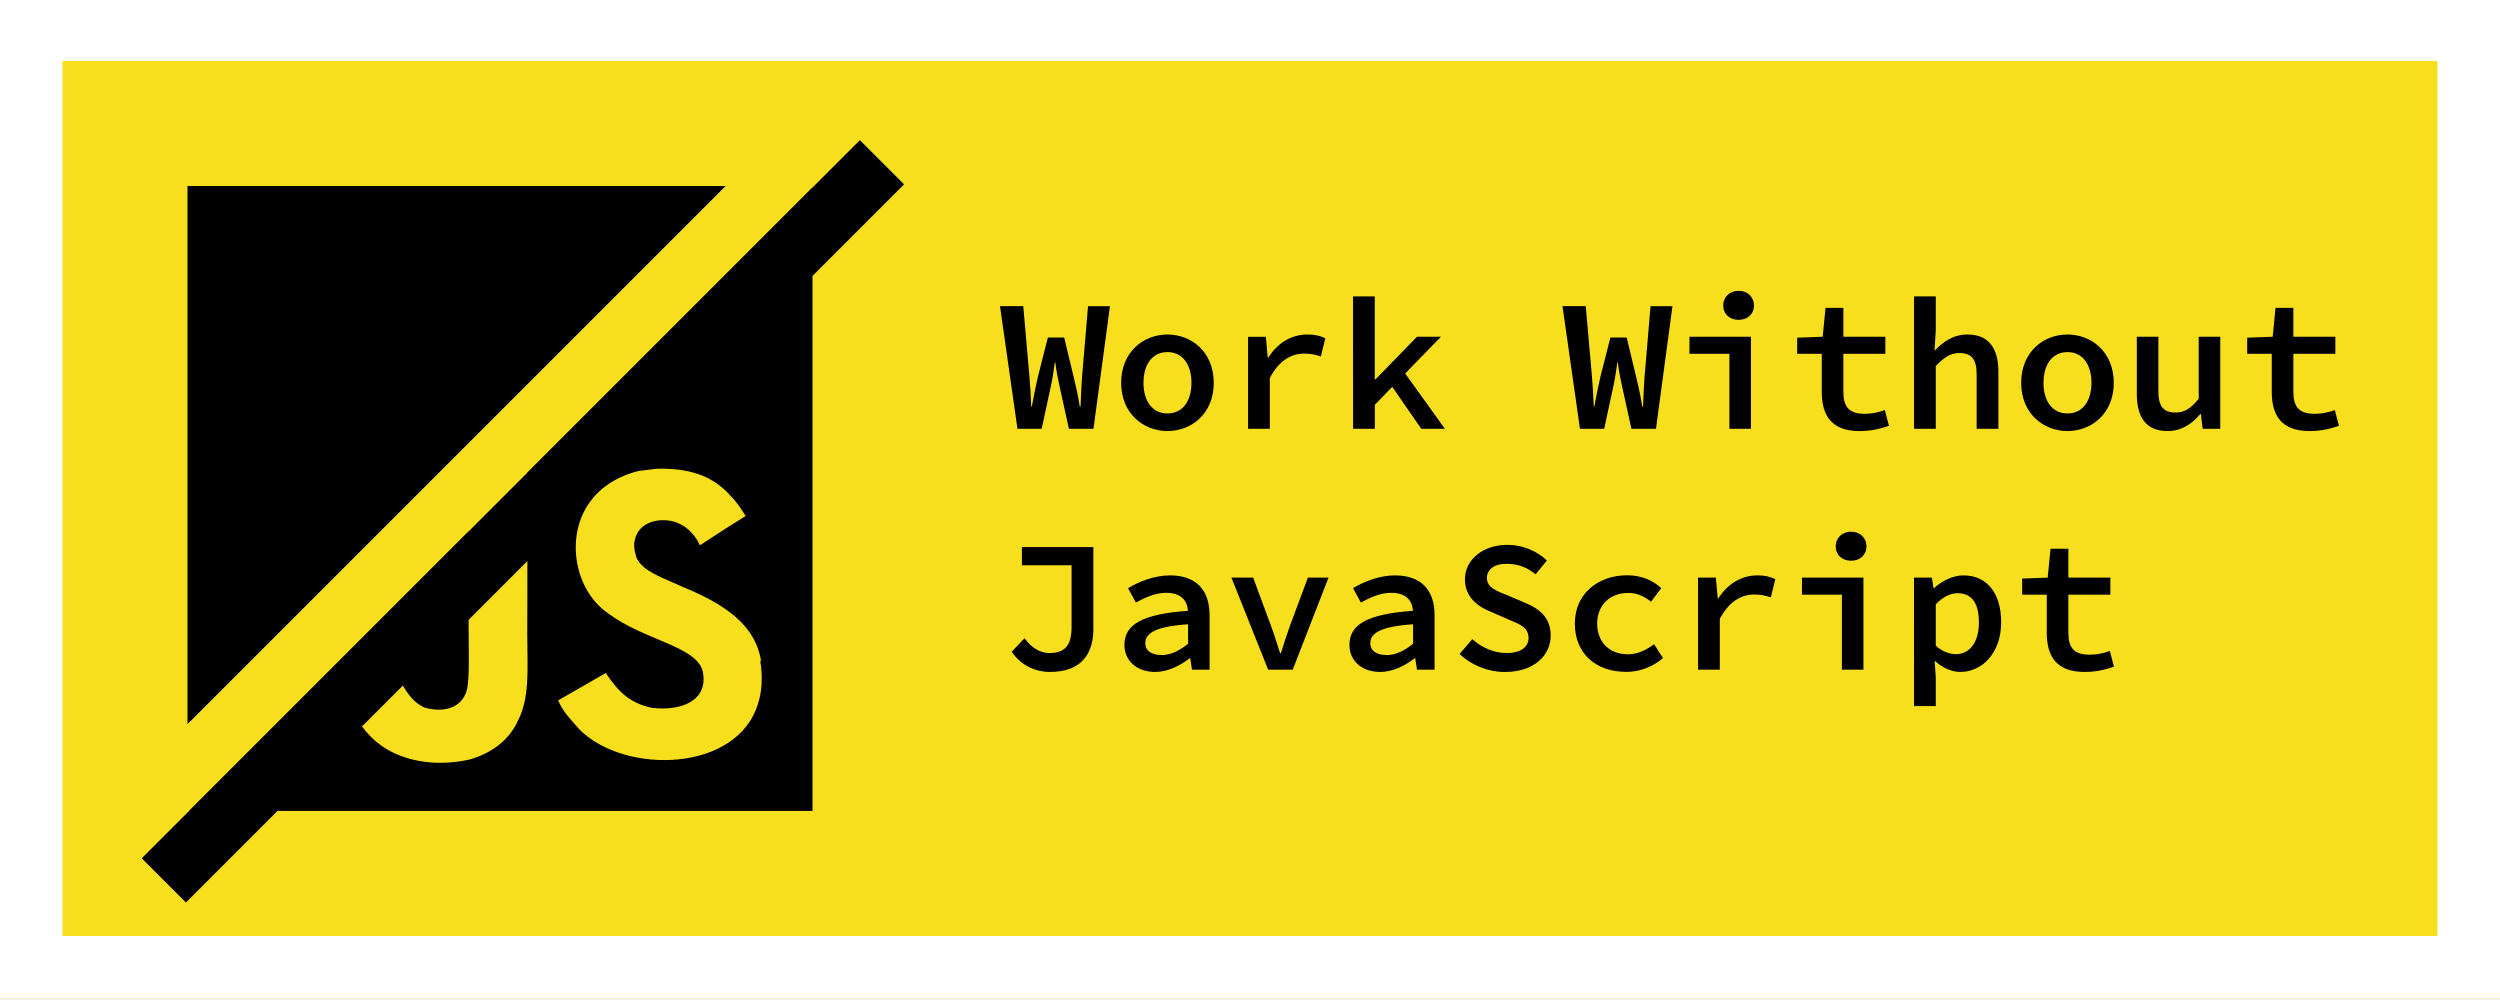
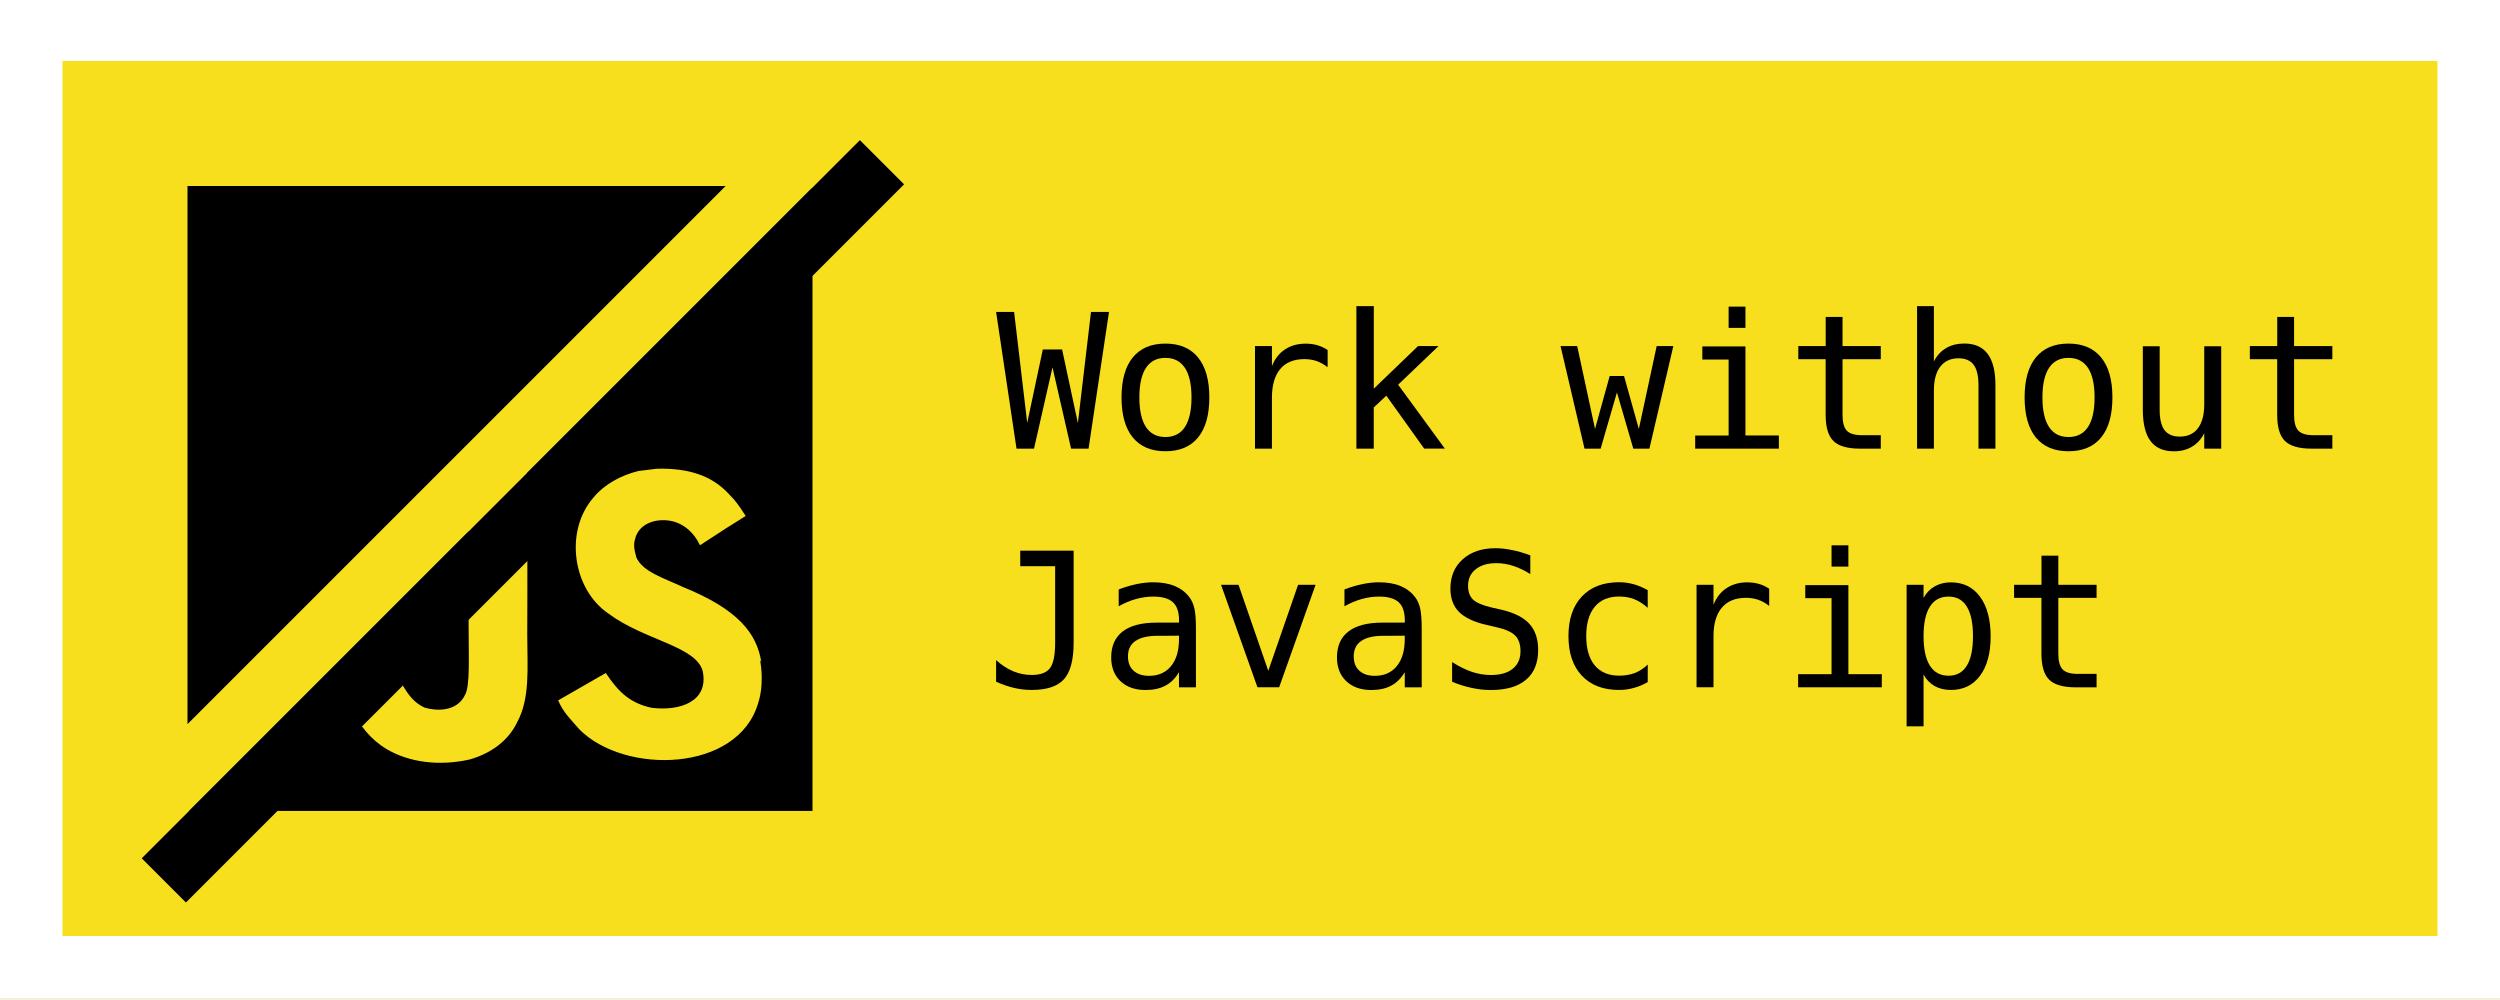
<svg xmlns="http://www.w3.org/2000/svg" width="160" height="64" viewBox="0 0 42.333 16.933" version="1.1" id="svg1002" xml:space="preserve">
  <defs id="defs999" />
  <g id="layer1">
    <rect style="fill:#f7df1e;fill-opacity:1;stroke-width:0.265" id="rect1210" width="42.333" height="16.933" x="0" y="-0.026" />
    <path id="path3032" style="stroke-width:0.441" d="M 3.175 3.149 L 3.175 12.262 L 12.288 3.149 L 3.175 3.149 z M 13.758 3.176 L 8.921 8.013 L 8.93 8.013 L 8.928 8.038 C 8.928 8.951 8.933 9.856 8.928 10.762 C 8.93 11.325 8.978 11.828 8.753 12.238 C 8.598 12.556 8.3 12.761 7.955 12.86 C 7.424 12.979 6.918 12.906 6.541 12.681 C 6.288 12.529 6.091 12.291 5.957 12.013 L 6.761 11.517 C 6.769 11.517 6.79 11.557 6.818 11.603 C 6.92 11.774 7.009 11.894 7.184 11.98 C 7.354 12.034 7.728 12.072 7.874 11.768 C 7.963 11.615 7.935 11.116 7.935 10.573 C 7.935 10.046 7.936 9.521 7.938 8.996 L 3.202 13.732 L 13.758 13.732 L 13.758 3.176 z M 11.229 7.936 C 11.766 7.944 12.108 8.101 12.368 8.393 C 12.448 8.472 12.508 8.552 12.627 8.737 C 12.309 8.935 12.309 8.935 11.853 9.233 C 11.753 9.021 11.595 8.889 11.423 8.836 C 11.158 8.757 10.821 8.842 10.754 9.127 C 10.728 9.213 10.734 9.293 10.775 9.438 C 10.882 9.683 11.243 9.789 11.567 9.941 C 12.5 10.319 12.814 10.725 12.891 11.208 L 12.871 11.178 C 12.944 11.595 12.851 11.866 12.838 11.906 C 12.494 13.083 10.576 13.123 9.809 12.349 C 9.65 12.163 9.544 12.071 9.451 11.86 L 10.258 11.396 C 10.477 11.727 10.675 11.906 11.032 11.985 C 11.516 12.045 12.005 11.88 11.899 11.364 C 11.787 10.94 10.907 10.841 10.305 10.391 C 9.696 9.981 9.551 8.989 10.054 8.42 C 10.226 8.208 10.51 8.049 10.808 7.976 L 11.119 7.937 C 11.156 7.936 11.193 7.936 11.229 7.936 z " />
    <path id="rect3041" style="fill:#ffffff;fill-opacity:1;stroke-width:0.223" d="M 0,-0.026 V 1.032 15.849 16.907 H 42.333 V 15.849 1.032 -0.026 Z M 1.058,1.032 H 41.275 V 15.849 H 1.058 Z" />
-     <g aria-label="Work Without JavaScript" id="text3127" style="font-size:3.175px;line-height:1.25;stroke-width:0.265">
-       <path d="m 17.229,7.261 h 0.41 l 0.159,-0.737 c 0.029,-0.13 0.044,-0.26 0.064,-0.387 h 0.009 c 0.013,0.127 0.038,0.257 0.067,0.387 l 0.162,0.737 h 0.416 l 0.279,-2.076 h -0.371 l -0.102,1.203 c -0.013,0.171 -0.016,0.302 -0.025,0.498 h -0.013 c -0.032,-0.197 -0.06,-0.327 -0.102,-0.498 l -0.162,-0.673 h -0.276 l -0.171,0.673 c -0.038,0.175 -0.067,0.305 -0.102,0.498 h -0.009 c -0.006,-0.194 -0.016,-0.324 -0.029,-0.498 L 17.327,5.184 h -0.394 z" style="font-weight:600;font-family:'Source Code Pro';-inkscape-font-specification:'Source Code Pro Semi-Bold'" id="path4453" />
-       <path d="m 19.769,7.299 c 0.41,0 0.784,-0.298 0.784,-0.816 0,-0.521 -0.375,-0.819 -0.784,-0.819 -0.41,0 -0.784,0.298 -0.784,0.819 0,0.518 0.375,0.816 0.784,0.816 z m 0,-0.298 c -0.254,0 -0.406,-0.206 -0.406,-0.518 0,-0.314 0.152,-0.521 0.406,-0.521 0.254,0 0.406,0.206 0.406,0.521 0,0.311 -0.152,0.518 -0.406,0.518 z" style="font-weight:600;font-family:'Source Code Pro';-inkscape-font-specification:'Source Code Pro Semi-Bold'" id="path4455" />
-       <path d="m 21.134,7.261 h 0.368 v -0.86 c 0.159,-0.302 0.368,-0.413 0.581,-0.413 0.117,0 0.181,0.016 0.283,0.048 l 0.076,-0.308 c -0.092,-0.044 -0.175,-0.064 -0.302,-0.064 -0.27,0 -0.505,0.14 -0.664,0.391 h -0.009 l -0.032,-0.352 H 21.134 Z" style="font-weight:600;font-family:'Source Code Pro';-inkscape-font-specification:'Source Code Pro Semi-Bold'" id="path4457" />
-       <path d="m 22.912,7.261 h 0.368 v -0.406 l 0.295,-0.305 0.492,0.711 h 0.4 l -0.673,-0.937 0.606,-0.622 h -0.406 l -0.702,0.721 h -0.013 V 5.019 h -0.368 z" style="font-weight:600;font-family:'Source Code Pro';-inkscape-font-specification:'Source Code Pro Semi-Bold'" id="path4459" />
-       <path d="m 26.754,7.261 h 0.41 l 0.159,-0.737 c 0.029,-0.13 0.044,-0.26 0.064,-0.387 h 0.009 c 0.013,0.127 0.038,0.257 0.067,0.387 l 0.162,0.737 h 0.416 l 0.279,-2.076 h -0.371 l -0.102,1.203 c -0.013,0.171 -0.016,0.302 -0.025,0.498 h -0.013 c -0.032,-0.197 -0.06,-0.327 -0.102,-0.498 l -0.162,-0.673 h -0.276 l -0.171,0.673 c -0.038,0.175 -0.067,0.305 -0.102,0.498 h -0.009 c -0.006,-0.194 -0.016,-0.324 -0.029,-0.498 L 26.852,5.184 h -0.394 z" style="font-weight:600;font-family:'Source Code Pro';-inkscape-font-specification:'Source Code Pro Semi-Bold'" id="path4461" />
-       <path d="m 29.284,7.261 h 0.365 v -1.559 h -1.041 v 0.289 h 0.676 z m 0.156,-1.845 c 0.149,0 0.26,-0.095 0.26,-0.244 0,-0.146 -0.111,-0.248 -0.26,-0.248 -0.149,0 -0.26,0.102 -0.26,0.248 0,0.149 0.111,0.244 0.26,0.244 z" style="font-weight:600;font-family:'Source Code Pro';-inkscape-font-specification:'Source Code Pro Semi-Bold'" id="path4463" />
-       <path d="m 31.488,7.299 c 0.203,0 0.359,-0.041 0.498,-0.089 l -0.07,-0.267 c -0.102,0.038 -0.21,0.064 -0.34,0.064 -0.267,0 -0.362,-0.117 -0.362,-0.375 v -0.641 h 0.711 v -0.289 h -0.711 V 5.213 h -0.302 l -0.048,0.489 -0.432,0.016 v 0.273 h 0.416 v 0.641 c 0,0.4 0.162,0.667 0.638,0.667 z" style="font-weight:600;font-family:'Source Code Pro';-inkscape-font-specification:'Source Code Pro Semi-Bold'" id="path4465" />
-       <path d="m 32.411,7.261 h 0.368 v -1.064 c 0.143,-0.146 0.248,-0.219 0.4,-0.219 0.213,0 0.292,0.114 0.292,0.365 v 0.918 h 0.368 v -0.965 c 0,-0.403 -0.165,-0.632 -0.524,-0.632 -0.238,0 -0.413,0.124 -0.549,0.267 h -0.009 l 0.022,-0.333 V 5.019 h -0.368 z" style="font-weight:600;font-family:'Source Code Pro';-inkscape-font-specification:'Source Code Pro Semi-Bold'" id="path4467" />
-       <path d="m 35.009,7.299 c 0.41,0 0.784,-0.298 0.784,-0.816 0,-0.521 -0.375,-0.819 -0.784,-0.819 -0.41,0 -0.784,0.298 -0.784,0.819 0,0.518 0.375,0.816 0.784,0.816 z m 0,-0.298 c -0.254,0 -0.406,-0.206 -0.406,-0.518 0,-0.314 0.152,-0.521 0.406,-0.521 0.254,0 0.406,0.206 0.406,0.521 0,0.311 -0.152,0.518 -0.406,0.518 z" style="font-weight:600;font-family:'Source Code Pro';-inkscape-font-specification:'Source Code Pro Semi-Bold'" id="path4469" />
-       <path d="m 36.704,7.299 c 0.232,0 0.406,-0.114 0.552,-0.286 h 0.013 l 0.029,0.248 h 0.298 v -1.559 h -0.365 v 1.051 c -0.14,0.171 -0.244,0.232 -0.391,0.232 -0.216,0 -0.292,-0.114 -0.292,-0.365 v -0.918 h -0.365 v 0.965 c 0,0.403 0.159,0.632 0.521,0.632 z" style="font-weight:600;font-family:'Source Code Pro';-inkscape-font-specification:'Source Code Pro Semi-Bold'" id="path4471" />
-       <path d="m 39.108,7.299 c 0.203,0 0.359,-0.041 0.498,-0.089 l -0.07,-0.267 c -0.102,0.038 -0.21,0.064 -0.34,0.064 -0.267,0 -0.362,-0.117 -0.362,-0.375 v -0.641 h 0.711 v -0.289 h -0.711 V 5.213 h -0.302 l -0.048,0.489 -0.432,0.016 v 0.273 h 0.416 v 0.641 c 0,0.4 0.162,0.667 0.638,0.667 z" style="font-weight:600;font-family:'Source Code Pro';-inkscape-font-specification:'Source Code Pro Semi-Bold'" id="path4473" />
-       <path d="m 17.781,11.378 c 0.546,0 0.733,-0.327 0.733,-0.724 V 9.264 h -1.21 v 0.308 h 0.841 v 1.051 c 0,0.314 -0.121,0.435 -0.375,0.435 -0.149,0 -0.302,-0.083 -0.422,-0.251 l -0.216,0.229 c 0.162,0.244 0.419,0.343 0.648,0.343 z" style="font-weight:600;font-family:'Source Code Pro';-inkscape-font-specification:'Source Code Pro Semi-Bold'" id="path4475" />
-       <path d="m 19.562,11.378 c 0.21,0 0.419,-0.105 0.584,-0.232 h 0.009 l 0.029,0.194 h 0.298 v -0.924 c 0,-0.435 -0.238,-0.673 -0.67,-0.673 -0.267,0 -0.524,0.105 -0.711,0.216 l 0.133,0.244 c 0.162,-0.089 0.337,-0.165 0.511,-0.165 0.254,0 0.359,0.13 0.371,0.305 -0.768,0.054 -1.076,0.229 -1.076,0.578 0,0.273 0.216,0.457 0.521,0.457 z m 0.111,-0.286 c -0.156,0 -0.279,-0.06 -0.279,-0.2 0,-0.168 0.165,-0.283 0.724,-0.321 v 0.33 c -0.143,0.114 -0.289,0.191 -0.445,0.191 z" style="font-weight:600;font-family:'Source Code Pro';-inkscape-font-specification:'Source Code Pro Semi-Bold'" id="path4477" />
-       <path d="m 21.474,11.34 h 0.416 l 0.606,-1.559 h -0.349 L 21.845,10.591 c -0.057,0.156 -0.105,0.311 -0.156,0.47 h -0.013 c -0.051,-0.159 -0.098,-0.314 -0.156,-0.47 L 21.22,9.781 h -0.368 z" style="font-weight:600;font-family:'Source Code Pro';-inkscape-font-specification:'Source Code Pro Semi-Bold'" id="path4479" />
-       <path d="m 23.372,11.378 c 0.21,0 0.419,-0.105 0.584,-0.232 h 0.009 l 0.029,0.194 h 0.298 v -0.924 c 0,-0.435 -0.238,-0.673 -0.67,-0.673 -0.267,0 -0.524,0.105 -0.711,0.216 l 0.133,0.244 c 0.162,-0.089 0.337,-0.165 0.511,-0.165 0.254,0 0.359,0.13 0.371,0.305 -0.768,0.054 -1.076,0.229 -1.076,0.578 0,0.273 0.216,0.457 0.521,0.457 z m 0.111,-0.286 c -0.156,0 -0.279,-0.06 -0.279,-0.2 0,-0.168 0.165,-0.283 0.724,-0.321 v 0.33 c -0.143,0.114 -0.289,0.191 -0.445,0.191 z" style="font-weight:600;font-family:'Source Code Pro';-inkscape-font-specification:'Source Code Pro Semi-Bold'" id="path4481" />
-       <path d="m 25.49,11.378 c 0.483,0 0.768,-0.279 0.768,-0.616 0,-0.302 -0.187,-0.457 -0.451,-0.562 l -0.273,-0.117 c -0.187,-0.073 -0.356,-0.133 -0.356,-0.292 0,-0.156 0.133,-0.244 0.33,-0.244 0.21,0 0.356,0.067 0.495,0.178 l 0.191,-0.235 c -0.171,-0.162 -0.413,-0.264 -0.667,-0.264 -0.422,0 -0.721,0.254 -0.721,0.584 0,0.305 0.225,0.467 0.445,0.552 l 0.283,0.124 c 0.206,0.086 0.349,0.137 0.349,0.321 0,0.146 -0.13,0.251 -0.371,0.251 -0.219,0 -0.425,-0.095 -0.581,-0.235 l -0.216,0.251 c 0.206,0.194 0.483,0.305 0.775,0.305 z" style="font-weight:600;font-family:'Source Code Pro';-inkscape-font-specification:'Source Code Pro Semi-Bold'" id="path4483" />
-       <path d="m 27.528,11.378 c 0.222,0 0.451,-0.079 0.632,-0.235 l -0.152,-0.235 c -0.121,0.092 -0.267,0.171 -0.445,0.171 -0.308,0 -0.518,-0.206 -0.518,-0.518 0,-0.314 0.216,-0.521 0.527,-0.521 0.14,0 0.264,0.051 0.384,0.149 l 0.175,-0.229 c -0.13,-0.124 -0.327,-0.219 -0.578,-0.219 -0.476,0 -0.886,0.298 -0.886,0.819 0,0.518 0.371,0.816 0.86,0.816 z" style="font-weight:600;font-family:'Source Code Pro';-inkscape-font-specification:'Source Code Pro Semi-Bold'" id="path4485" />
-       <path d="m 28.754,11.34 h 0.368 v -0.86 c 0.159,-0.302 0.368,-0.413 0.581,-0.413 0.117,0 0.181,0.016 0.283,0.048 l 0.076,-0.308 c -0.092,-0.044 -0.175,-0.064 -0.302,-0.064 -0.27,0 -0.505,0.14 -0.664,0.391 h -0.009 L 29.055,9.781 h -0.302 z" style="font-weight:600;font-family:'Source Code Pro';-inkscape-font-specification:'Source Code Pro Semi-Bold'" id="path4487" />
-       <path d="m 31.189,11.34 h 0.365 V 9.781 h -1.041 v 0.289 h 0.676 z m 0.156,-1.845 c 0.149,0 0.26,-0.095 0.26,-0.244 0,-0.146 -0.111,-0.248 -0.26,-0.248 -0.149,0 -0.26,0.102 -0.26,0.248 0,0.149 0.111,0.244 0.26,0.244 z" style="font-weight:600;font-family:'Source Code Pro';-inkscape-font-specification:'Source Code Pro Semi-Bold'" id="path4489" />
-       <path d="m 32.411,11.956 h 0.368 v -0.489 l -0.019,-0.273 h 0.009 c 0.124,0.117 0.283,0.184 0.425,0.184 0.359,0 0.692,-0.308 0.692,-0.841 0,-0.483 -0.232,-0.794 -0.638,-0.794 -0.178,0 -0.365,0.092 -0.498,0.216 h -0.009 l -0.029,-0.178 h -0.302 z m 0.708,-0.879 c -0.095,0 -0.225,-0.038 -0.34,-0.143 v -0.702 c 0.127,-0.13 0.251,-0.187 0.368,-0.187 0.254,0 0.362,0.184 0.362,0.495 0,0.352 -0.168,0.537 -0.391,0.537 z" style="font-weight:600;font-family:'Source Code Pro';-inkscape-font-specification:'Source Code Pro Semi-Bold'" id="path4491" />
-       <path d="m 35.298,11.378 c 0.203,0 0.359,-0.041 0.498,-0.089 l -0.07,-0.267 c -0.102,0.038 -0.21,0.064 -0.34,0.064 -0.267,0 -0.362,-0.117 -0.362,-0.375 v -0.641 h 0.711 V 9.781 h -0.711 v -0.489 h -0.302 l -0.048,0.489 -0.432,0.016 v 0.273 h 0.416 v 0.641 c 0,0.4 0.162,0.667 0.638,0.667 z" style="font-weight:600;font-family:'Source Code Pro';-inkscape-font-specification:'Source Code Pro Semi-Bold'" id="path4493" />
+     <rect style="fill:#000000;fill-opacity:1;stroke-width:0.281" id="rect3215" width="17.198" height="1.058" x="-8.58" y="11.974" transform="rotate(-45)" />
+     <g aria-label="Work without" id="text372" style="font-size:3.175px;font-family:'MesloLGS NF';-inkscape-font-specification:'MesloLGS NF';fill:#ffffff;stroke-width:0.265">
+       <path d="m 16.867,5.282 h 0.305 l 0.222,1.879 0.264,-1.243 h 0.327 l 0.267,1.246 0.222,-1.882 h 0.305 L 18.433,7.597 H 18.137 L 17.822,6.221 17.509,7.597 h -0.296 z" style="fill:#000000" id="path1890" />
+       <path d="m 19.734,6.06 q -0.217,0 -0.329,0.169 -0.112,0.169 -0.112,0.501 0,0.33 0.112,0.501 0.112,0.169 0.329,0.169 0.219,0 0.33,-0.169 0.112,-0.171 0.112,-0.501 0,-0.332 -0.112,-0.501 Q 19.952,6.06 19.734,6.06 Z m 0,-0.242 q 0.361,0 0.552,0.234 0.192,0.234 0.192,0.677 0,0.445 -0.191,0.679 -0.191,0.233 -0.553,0.233 -0.361,0 -0.552,-0.233 -0.191,-0.234 -0.191,-0.679 0,-0.443 0.191,-0.677 0.191,-0.234 0.552,-0.234 z" style="fill:#000000" id="path1892" />
+       <path d="m 22.481,6.218 q -0.091,-0.071 -0.186,-0.104 -0.095,-0.033 -0.208,-0.033 -0.267,0 -0.408,0.167 Q 21.538,6.417 21.538,6.733 V 7.597 H 21.251 V 5.86 h 0.287 v 0.34 q 0.071,-0.184 0.219,-0.282 0.149,-0.099 0.352,-0.099 0.105,0 0.197,0.026 0.091,0.026 0.175,0.082 z" style="fill:#000000" id="path1894" />
+       <path d="m 22.968,5.184 h 0.295 v 1.397 l 0.749,-0.721 h 0.347 l -0.684,0.654 0.791,1.082 H 24.116 L 23.475,6.7 23.262,6.9 V 7.597 H 22.968 Z" style="fill:#000000" id="path1896" />
+       <path d="m 26.425,5.86 h 0.282 l 0.302,1.403 0.248,-0.896 h 0.243 l 0.251,0.896 0.302,-1.403 h 0.282 L 27.93,7.597 H 27.657 L 27.38,6.645 27.104,7.597 H 26.831 Z" style="fill:#000000" id="path1898" />
+       <path d="m 28.826,5.866 h 0.73 v 1.508 h 0.566 V 7.597 H 28.705 V 7.375 h 0.566 V 6.088 h -0.445 z m 0.445,-0.674 h 0.285 v 0.36 h -0.285 z" style="fill:#000000" id="path1900" />
+       <path d="m 31.2,5.367 v 0.493 h 0.648 v 0.222 h -0.648 v 0.943 q 0,0.192 0.073,0.268 0.073,0.076 0.254,0.076 h 0.321 v 0.228 h -0.349 q -0.321,0 -0.453,-0.129 Q 30.914,7.339 30.914,7.024 V 6.082 H 30.451 V 5.86 h 0.464 V 5.367 Z" style="fill:#000000" id="path1902" />
+       <path d="M 33.789,6.521 V 7.597 H 33.502 V 6.521 q 0,-0.234 -0.082,-0.344 -0.082,-0.11 -0.257,-0.11 -0.2,0 -0.309,0.143 -0.107,0.141 -0.107,0.406 V 7.597 H 32.462 V 5.184 h 0.285 v 0.936 q 0.076,-0.149 0.206,-0.225 0.13,-0.078 0.309,-0.078 0.265,0 0.395,0.175 0.132,0.174 0.132,0.527 z" style="fill:#000000" id="path1904" />
+       <path d="m 35.026,6.06 q -0.217,0 -0.329,0.169 -0.112,0.169 -0.112,0.501 0,0.33 0.112,0.501 0.112,0.169 0.329,0.169 0.219,0 0.33,-0.169 0.112,-0.171 0.112,-0.501 0,-0.332 -0.112,-0.501 -0.112,-0.169 -0.33,-0.169 z m 0,-0.242 q 0.361,0 0.552,0.234 0.192,0.234 0.192,0.677 0,0.445 -0.191,0.679 -0.191,0.233 -0.553,0.233 -0.361,0 -0.552,-0.233 -0.191,-0.234 -0.191,-0.679 0,-0.443 0.191,-0.677 0.191,-0.234 0.552,-0.234 z" style="fill:#000000" id="path1906" />
+       <path d="M 36.285,6.939 V 5.863 h 0.285 v 1.076 q 0,0.234 0.082,0.344 0.084,0.11 0.257,0.11 0.202,0 0.309,-0.141 0.107,-0.143 0.107,-0.408 V 5.863 h 0.287 V 7.597 H 37.325 V 7.336 q -0.076,0.15 -0.208,0.228 -0.13,0.078 -0.305,0.078 -0.267,0 -0.397,-0.174 -0.13,-0.175 -0.13,-0.529 z" style="fill:#000000" id="path1908" />
+       <path d="m 38.846,5.367 v 0.493 h 0.648 V 6.082 H 38.846 v 0.943 q 0,0.192 0.073,0.268 0.073,0.076 0.254,0.076 h 0.321 v 0.228 h -0.349 q -0.321,0 -0.453,-0.129 Q 38.56,7.339 38.56,7.024 V 6.082 H 38.097 V 5.86 h 0.464 V 5.367 Z" style="fill:#000000" id="path1910" />
    </g>
-     <rect style="fill:#000000;fill-opacity:1;stroke-width:0.281" id="rect3215" width="17.198" height="1.058" x="-8.58" y="11.974" transform="rotate(-45)" />
+     <g aria-label="JavaScript" id="text1082" style="font-size:3.175px;font-family:'MesloLGS NF';-inkscape-font-specification:'MesloLGS NF';stroke-width:0.265">
+       <path d="m 16.867,11.544 v -0.366 q 0.141,0.126 0.291,0.189 0.15,0.062 0.312,0.062 0.222,0 0.309,-0.115 0.088,-0.116 0.088,-0.431 V 9.587 H 17.276 V 9.324 h 0.904 V 10.883 q 0,0.437 -0.164,0.619 -0.163,0.181 -0.546,0.181 -0.149,0 -0.296,-0.034 -0.147,-0.034 -0.307,-0.105 z" id="path1869" />
+       <path d="m 19.698,10.766 h -0.095 q -0.25,0 -0.377,0.088 -0.126,0.087 -0.126,0.26 0,0.157 0.095,0.243 0.095,0.087 0.262,0.087 0.236,0 0.371,-0.163 0.135,-0.164 0.136,-0.453 v -0.064 z m 0.553,-0.118 v 0.991 h -0.287 v -0.257 q -0.091,0.155 -0.231,0.229 -0.138,0.073 -0.336,0.073 -0.265,0 -0.423,-0.149 -0.158,-0.15 -0.158,-0.402 0,-0.29 0.194,-0.44 0.195,-0.15 0.572,-0.15 h 0.383 v -0.045 q -0.002,-0.208 -0.105,-0.301 -0.104,-0.095 -0.332,-0.095 -0.146,0 -0.295,0.042 -0.149,0.042 -0.29,0.122 V 9.981 q 0.158,-0.06 0.302,-0.09 0.146,-0.031 0.282,-0.031 0.215,0 0.367,0.064 0.153,0.064 0.248,0.191 0.059,0.078 0.084,0.192 0.025,0.113 0.025,0.341 z" id="path1871" />
+       <path d="m 20.676,9.902 h 0.296 l 0.504,1.457 0.505,-1.457 h 0.296 l -0.617,1.736 h -0.367 z" id="path1873" />
+       <path d="m 23.521,10.766 h -0.095 q -0.25,0 -0.377,0.088 -0.126,0.087 -0.126,0.26 0,0.157 0.095,0.243 0.095,0.087 0.262,0.087 0.236,0 0.371,-0.163 0.135,-0.164 0.136,-0.453 v -0.064 z m 0.553,-0.118 v 0.991 h -0.287 v -0.257 q -0.091,0.155 -0.231,0.229 -0.138,0.073 -0.336,0.073 -0.265,0 -0.423,-0.149 -0.158,-0.15 -0.158,-0.402 0,-0.29 0.194,-0.44 0.195,-0.15 0.572,-0.15 h 0.383 v -0.045 q -0.002,-0.208 -0.105,-0.301 -0.104,-0.095 -0.332,-0.095 -0.146,0 -0.295,0.042 -0.149,0.042 -0.29,0.122 V 9.981 q 0.158,-0.06 0.302,-0.09 0.146,-0.031 0.282,-0.031 0.215,0 0.367,0.064 0.153,0.064 0.248,0.191 0.059,0.078 0.084,0.192 0.025,0.113 0.025,0.341 z" id="path1875" />
+       <path d="m 25.913,9.403 v 0.318 q -0.143,-0.091 -0.287,-0.138 -0.143,-0.047 -0.288,-0.047 -0.222,0 -0.35,0.104 -0.129,0.102 -0.129,0.278 0,0.153 0.084,0.234 0.085,0.081 0.316,0.135 l 0.164,0.037 q 0.326,0.076 0.474,0.239 0.149,0.163 0.149,0.443 0,0.33 -0.205,0.504 -0.205,0.174 -0.595,0.174 -0.163,0 -0.327,-0.036 -0.164,-0.034 -0.33,-0.104 v -0.333 q 0.178,0.113 0.336,0.166 0.16,0.053 0.321,0.053 0.237,0 0.369,-0.105 0.132,-0.107 0.132,-0.298 0,-0.174 -0.091,-0.265 -0.09,-0.091 -0.315,-0.141 l -0.167,-0.039 q -0.322,-0.073 -0.468,-0.22 -0.146,-0.147 -0.146,-0.395 0,-0.31 0.208,-0.496 0.209,-0.188 0.555,-0.188 0.133,0 0.281,0.031 0.147,0.029 0.31,0.09 z" id="path1877" />
+       <path d="m 27.901,11.55 q -0.115,0.067 -0.237,0.099 -0.121,0.034 -0.248,0.034 -0.403,0 -0.631,-0.242 -0.226,-0.242 -0.226,-0.67 0,-0.428 0.226,-0.67 0.228,-0.242 0.631,-0.242 0.126,0 0.245,0.033 0.119,0.033 0.24,0.101 v 0.299 q -0.113,-0.101 -0.228,-0.146 -0.113,-0.045 -0.257,-0.045 -0.268,0 -0.412,0.174 -0.144,0.174 -0.144,0.496 0,0.321 0.144,0.496 0.146,0.174 0.412,0.174 0.149,0 0.267,-0.045 0.118,-0.047 0.219,-0.143 z" id="path1879" />
+       <path d="m 29.958,10.26 q -0.091,-0.071 -0.186,-0.104 -0.095,-0.033 -0.208,-0.033 -0.267,0 -0.408,0.167 -0.141,0.167 -0.141,0.484 v 0.864 H 28.728 V 9.902 h 0.287 v 0.34 q 0.071,-0.184 0.219,-0.282 0.149,-0.099 0.352,-0.099 0.105,0 0.197,0.026 0.091,0.026 0.175,0.082 z" id="path1881" />
+       <path d="m 30.569,9.908 h 0.73 v 1.508 h 0.566 v 0.222 h -1.417 v -0.222 h 0.566 v -1.287 h -0.445 z m 0.445,-0.674 h 0.285 v 0.36 h -0.285 z" id="path1883" />
+       <path d="m 32.572,11.42 v 0.879 H 32.285 V 9.902 h 0.287 v 0.222 q 0.071,-0.129 0.189,-0.195 0.119,-0.068 0.274,-0.068 0.315,0 0.493,0.243 0.18,0.243 0.18,0.674 0,0.423 -0.18,0.665 -0.18,0.24 -0.493,0.24 -0.158,0 -0.278,-0.067 -0.118,-0.068 -0.186,-0.197 z m 0.837,-0.648 q 0,-0.332 -0.105,-0.501 -0.104,-0.169 -0.31,-0.169 -0.208,0 -0.315,0.171 -0.107,0.169 -0.107,0.499 0,0.329 0.107,0.499 0.107,0.171 0.315,0.171 0.206,0 0.31,-0.169 0.105,-0.169 0.105,-0.501 z" id="path1885" />
+       <path d="m 34.854,9.409 v 0.493 h 0.648 v 0.222 h -0.648 v 0.943 q 0,0.192 0.073,0.268 0.073,0.076 0.254,0.076 h 0.321 v 0.228 h -0.349 q -0.321,0 -0.453,-0.129 -0.132,-0.129 -0.132,-0.443 V 10.124 H 34.105 V 9.902 h 0.464 V 9.409 Z" id="path1887" />
+     </g>
  </g>
</svg>
